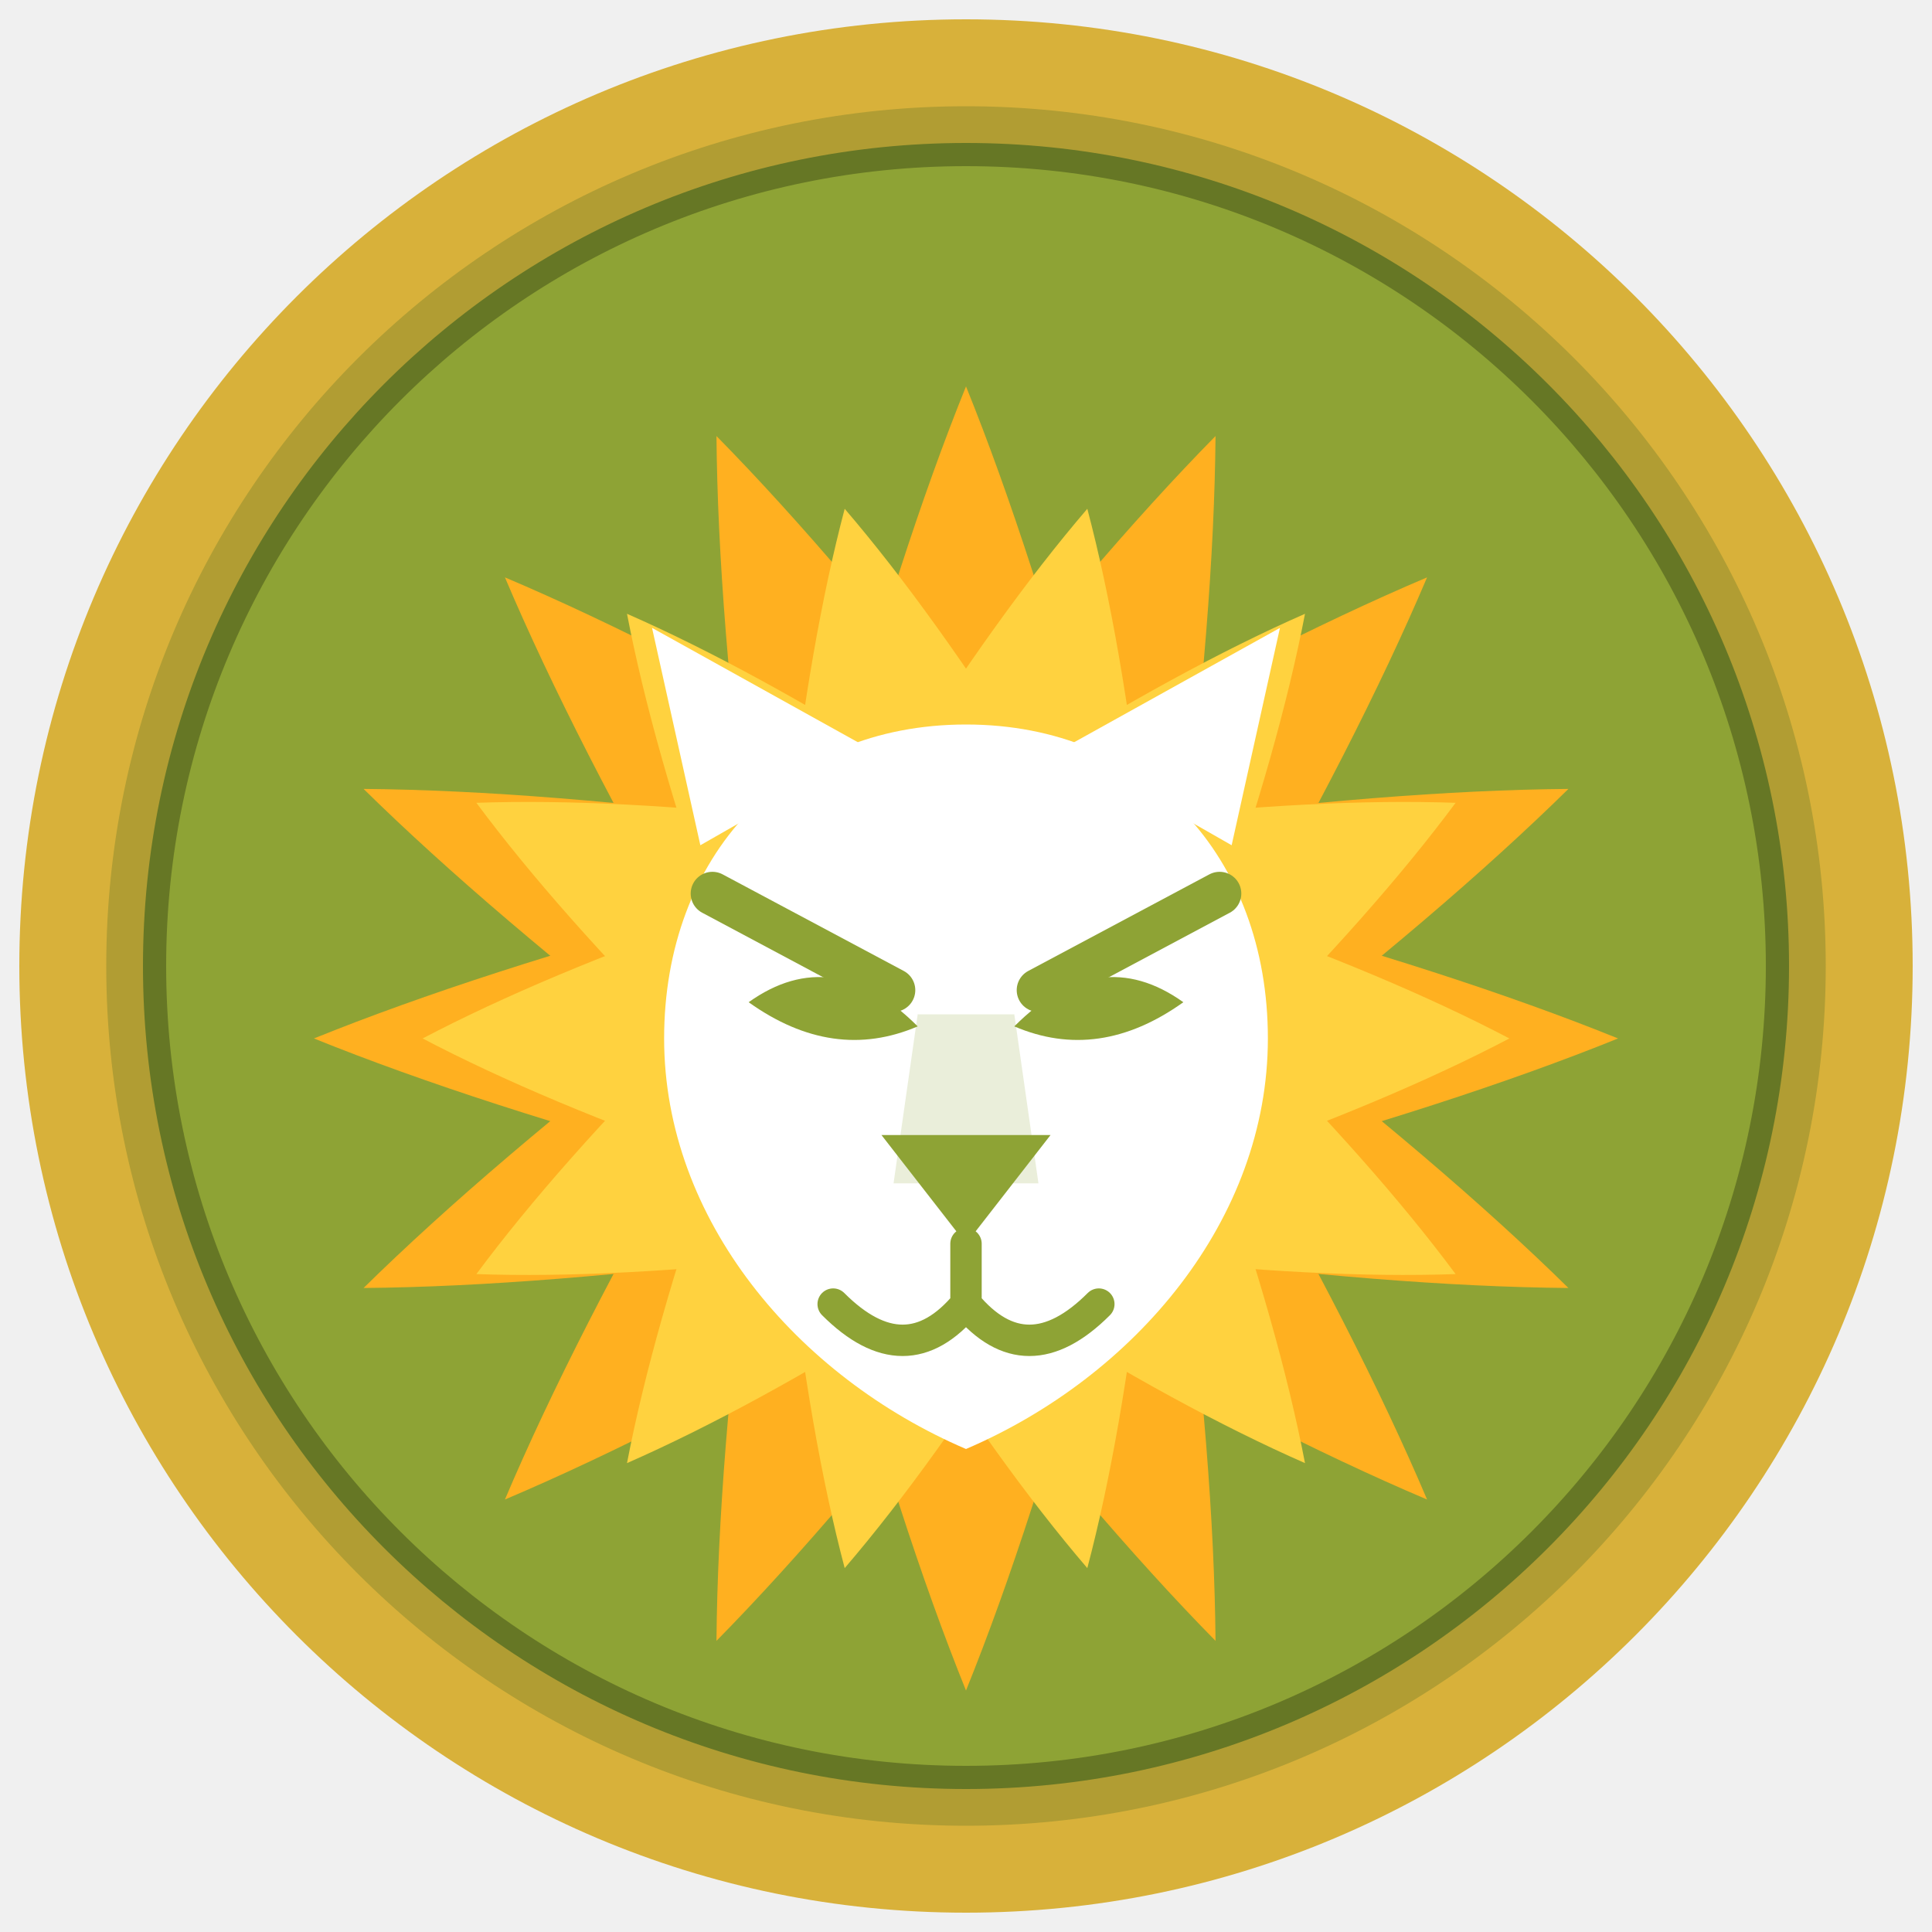
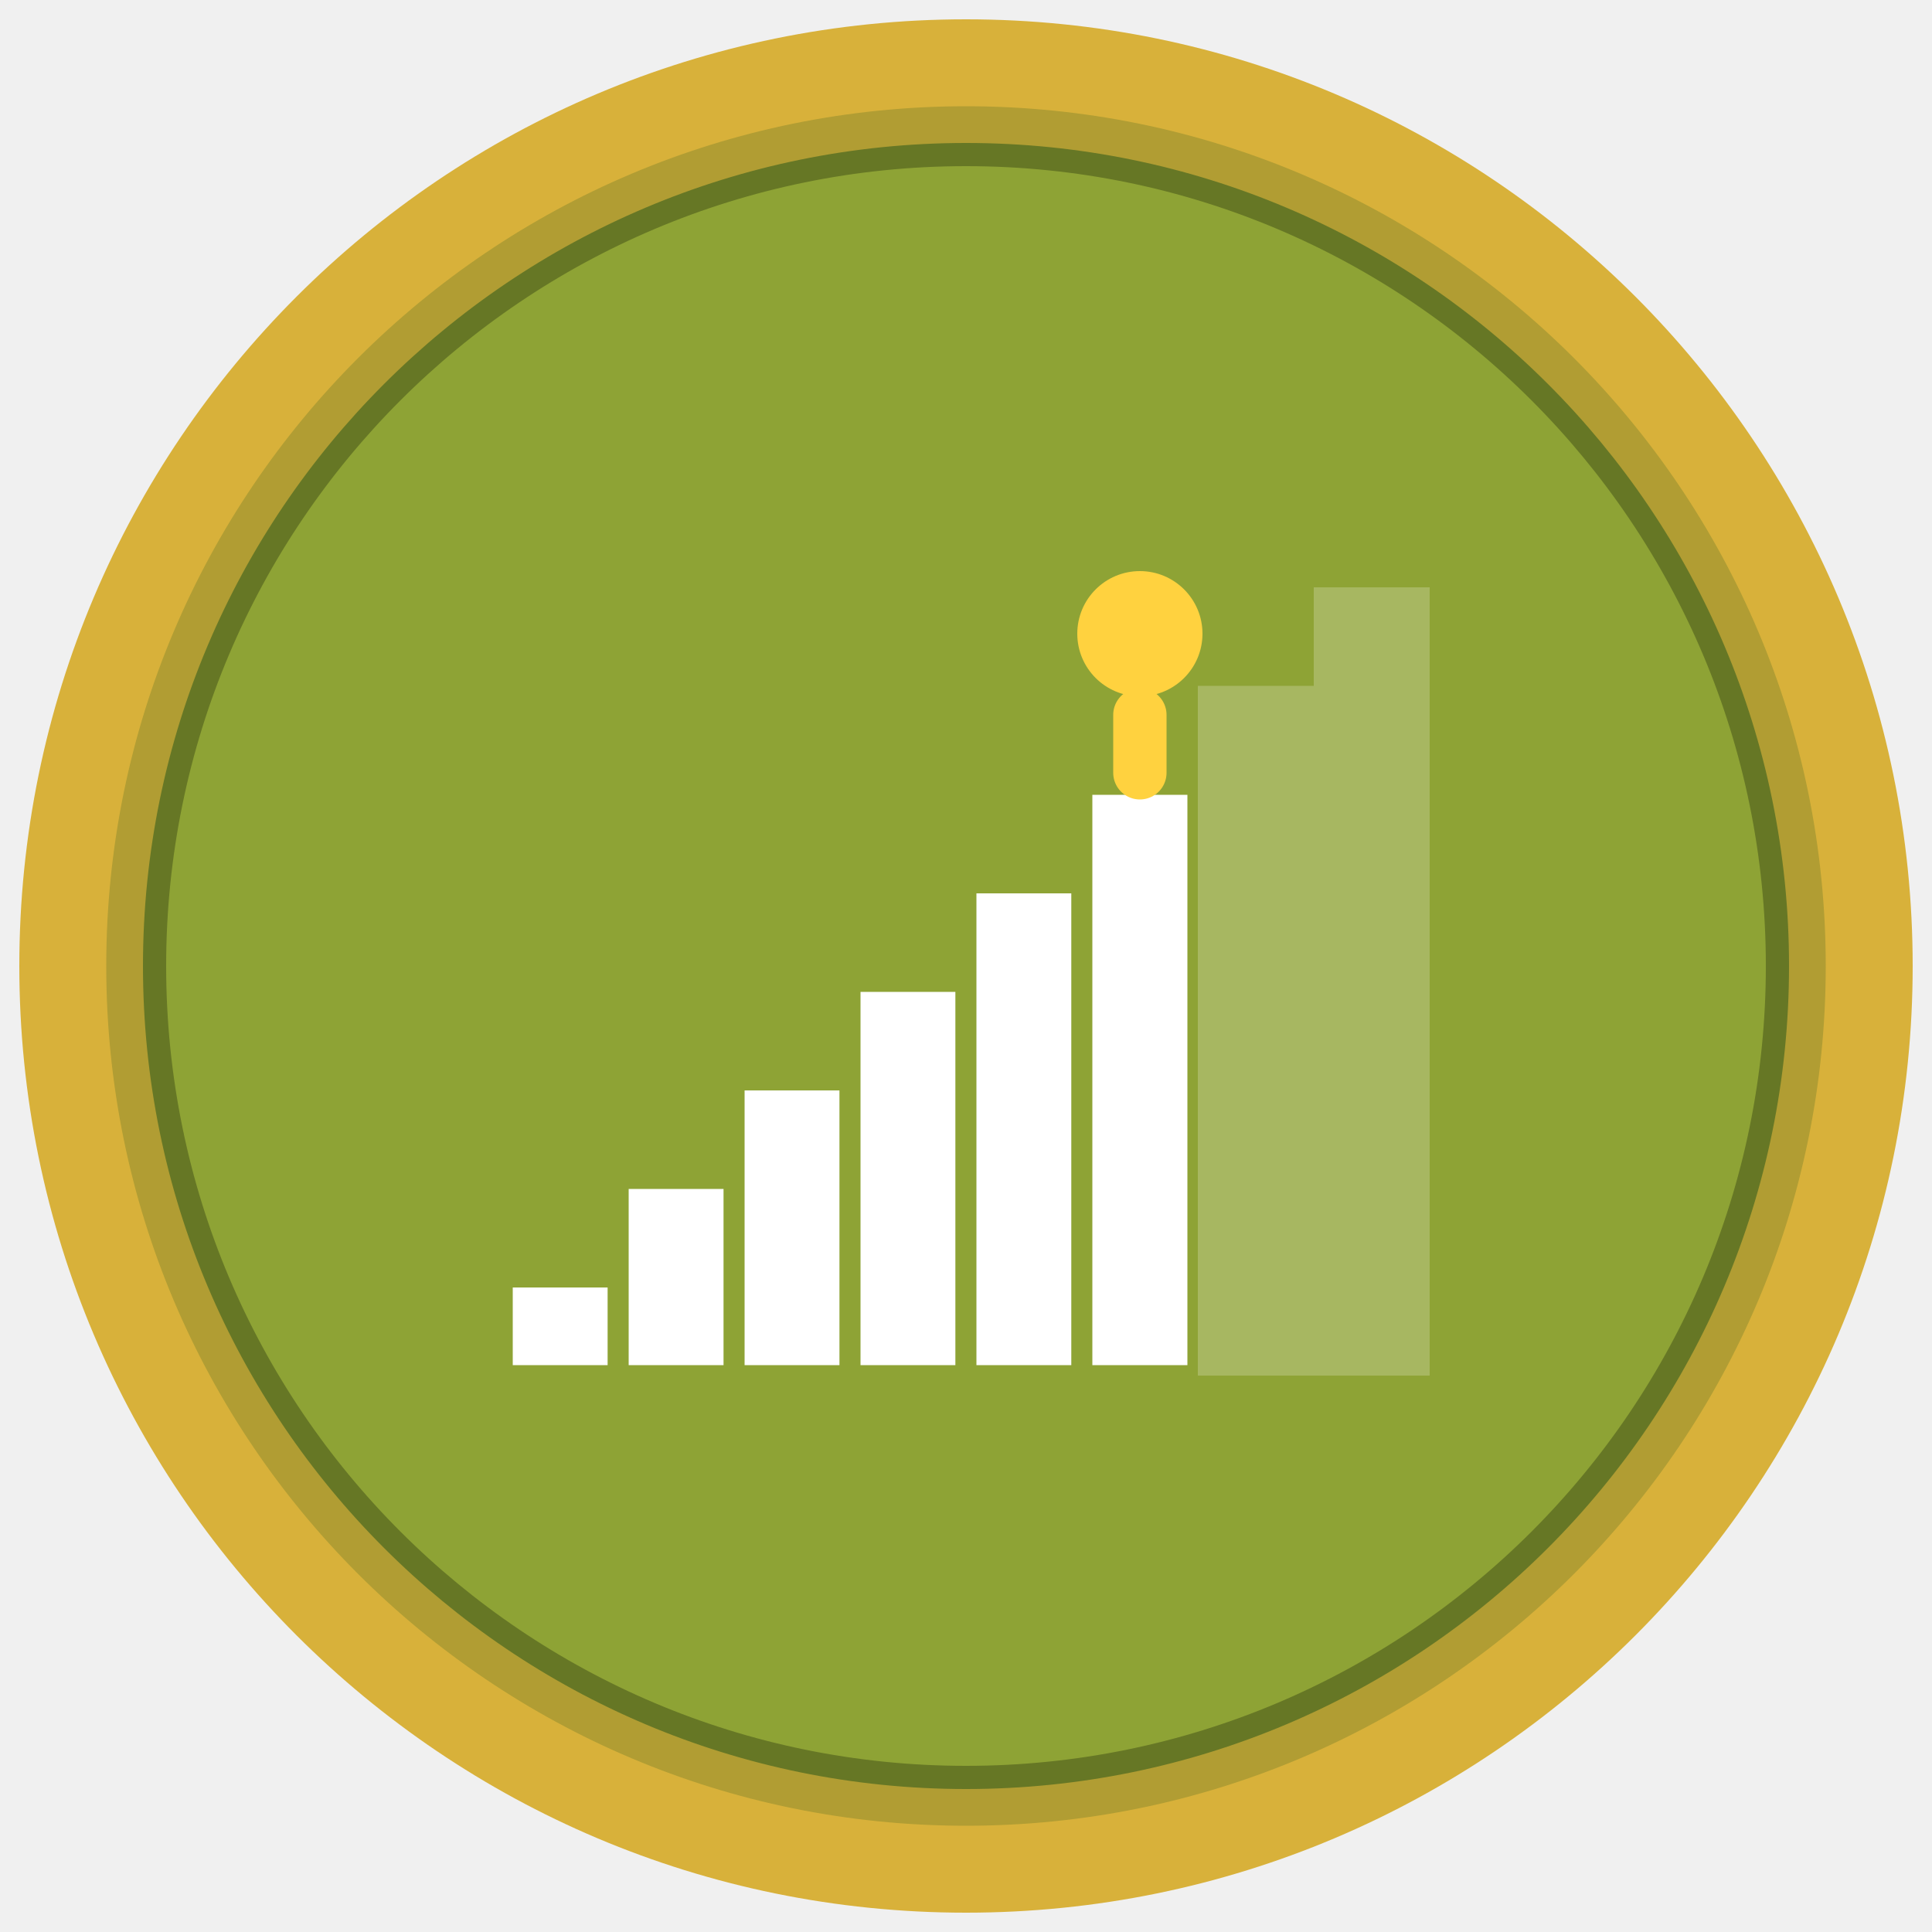
<svg xmlns="http://www.w3.org/2000/svg" viewBox="-100 -100 200 200" width="400" height="400">
  <circle r="98" fill="#D8B13A" />
  <circle r="89" fill="#667725" opacity=".35" />
  <circle r="84" fill="#8EA335" />
  <circle r="84" fill="none" stroke="#667725" stroke-width="2.4" />
-   <g transform="translate(0 0) scale(1.25)">
-     <g transform="translate(0 6)">
-       <path d="M-11,0 Q-5.5,-20.4 0,-34 Q5.5,-20.4 11,0Z" fill="#FFB020" transform="rotate(0.0) translate(0 -20)" />
-       <path d="M-11,0 Q-5.5,-20.4 0,-34 Q5.5,-20.4 11,0Z" fill="#FFB020" transform="rotate(22.5) translate(0 -20)" />
-       <path d="M-11,0 Q-5.5,-20.4 0,-34 Q5.5,-20.4 11,0Z" fill="#FFB020" transform="rotate(45.0) translate(0 -20)" />
-       <path d="M-11,0 Q-5.5,-20.4 0,-34 Q5.5,-20.4 11,0Z" fill="#FFB020" transform="rotate(67.5) translate(0 -20)" />
-       <path d="M-11,0 Q-5.5,-20.4 0,-34 Q5.5,-20.4 11,0Z" fill="#FFB020" transform="rotate(90.0) translate(0 -20)" />
-       <path d="M-11,0 Q-5.5,-20.4 0,-34 Q5.5,-20.4 11,0Z" fill="#FFB020" transform="rotate(112.5) translate(0 -20)" />
-       <path d="M-11,0 Q-5.5,-20.4 0,-34 Q5.5,-20.4 11,0Z" fill="#FFB020" transform="rotate(135.0) translate(0 -20)" />
-       <path d="M-11,0 Q-5.5,-20.4 0,-34 Q5.5,-20.4 11,0Z" fill="#FFB020" transform="rotate(157.5) translate(0 -20)" />
-       <path d="M-11,0 Q-5.5,-20.4 0,-34 Q5.5,-20.4 11,0Z" fill="#FFB020" transform="rotate(180.0) translate(0 -20)" />
-       <path d="M-11,0 Q-5.5,-20.4 0,-34 Q5.5,-20.4 11,0Z" fill="#FFB020" transform="rotate(202.5) translate(0 -20)" />
-       <path d="M-11,0 Q-5.5,-20.4 0,-34 Q5.5,-20.4 11,0Z" fill="#FFB020" transform="rotate(225.0) translate(0 -20)" />
-       <path d="M-11,0 Q-5.5,-20.4 0,-34 Q5.5,-20.4 11,0Z" fill="#FFB020" transform="rotate(247.5) translate(0 -20)" />
-       <path d="M-11,0 Q-5.5,-20.4 0,-34 Q5.5,-20.4 11,0Z" fill="#FFB020" transform="rotate(270.0) translate(0 -20)" />
-       <path d="M-11,0 Q-5.5,-20.4 0,-34 Q5.5,-20.4 11,0Z" fill="#FFB020" transform="rotate(292.5) translate(0 -20)" />
-       <path d="M-11,0 Q-5.5,-20.4 0,-34 Q5.5,-20.4 11,0Z" fill="#FFB020" transform="rotate(315.0) translate(0 -20)" />
-       <path d="M-11,0 Q-5.5,-20.4 0,-34 Q5.5,-20.4 11,0Z" fill="#FFB020" transform="rotate(337.5) translate(0 -20)" />
-       <path d="M-10.5,0 Q-5.25,-15.0 0,-25 Q5.25,-15.0 10.5,0Z" fill="#FFD23F" transform="rotate(12.9) translate(0 -20)" />
-       <path d="M-10.5,0 Q-5.25,-15.0 0,-25 Q5.25,-15.0 10.5,0Z" fill="#FFD23F" transform="rotate(38.6) translate(0 -20)" />
-       <path d="M-10.5,0 Q-5.25,-15.0 0,-25 Q5.25,-15.0 10.5,0Z" fill="#FFD23F" transform="rotate(64.3) translate(0 -20)" />
-       <path d="M-10.5,0 Q-5.25,-15.0 0,-25 Q5.25,-15.0 10.5,0Z" fill="#FFD23F" transform="rotate(90.0) translate(0 -20)" />
-       <path d="M-10.5,0 Q-5.25,-15.0 0,-25 Q5.25,-15.0 10.5,0Z" fill="#FFD23F" transform="rotate(115.7) translate(0 -20)" />
-       <path d="M-10.5,0 Q-5.25,-15.0 0,-25 Q5.25,-15.0 10.5,0Z" fill="#FFD23F" transform="rotate(141.4) translate(0 -20)" />
-       <path d="M-10.5,0 Q-5.25,-15.0 0,-25 Q5.25,-15.0 10.5,0Z" fill="#FFD23F" transform="rotate(167.1) translate(0 -20)" />
-       <path d="M-10.5,0 Q-5.25,-15.0 0,-25 Q5.25,-15.0 10.5,0Z" fill="#FFD23F" transform="rotate(192.9) translate(0 -20)" />
-       <path d="M-10.5,0 Q-5.25,-15.0 0,-25 Q5.25,-15.0 10.5,0Z" fill="#FFD23F" transform="rotate(218.6) translate(0 -20)" />
-       <path d="M-10.5,0 Q-5.25,-15.0 0,-25 Q5.25,-15.0 10.5,0Z" fill="#FFD23F" transform="rotate(244.3) translate(0 -20)" />
-       <path d="M-10.5,0 Q-5.25,-15.0 0,-25 Q5.25,-15.0 10.5,0Z" fill="#FFD23F" transform="rotate(270.0) translate(0 -20)" />
-       <path d="M-10.5,0 Q-5.25,-15.0 0,-25 Q5.25,-15.0 10.5,0Z" fill="#FFD23F" transform="rotate(295.7) translate(0 -20)" />
-       <path d="M-10.5,0 Q-5.25,-15.0 0,-25 Q5.25,-15.0 10.5,0Z" fill="#FFD23F" transform="rotate(321.4) translate(0 -20)" />
-       <path d="M-10.5,0 Q-5.25,-15.0 0,-25 Q5.25,-15.0 10.5,0Z" fill="#FFD23F" transform="rotate(347.1) translate(0 -20)" />
-     </g>
-     <g transform="translate(0 6) scale(1.0)">
-       <path d="M-22,-16 L-26,-34 L-8,-24Z M22,-16 L26,-34 L8,-24Z" fill="#FFFFFF" />
-       <path d="M0,-26 C15,-26 25,-15 25,0 C25,15 14,28 0,34 C-14,28 -25,15 -25,0 C-25,-15 -15,-26 0,-26Z" fill="#FFFFFF" />
-       <path d="M-21,-12 L-6,-4 M21,-12 L6,-4" stroke="#8EA335" stroke-width="3.6" stroke-linecap="round" />
-       <path d="M-18,-3 Q-11,-8 -4,-1 Q-11,2 -18,-3Z M18,-3 Q11,-8 4,-1 Q11,2 18,-3Z" fill="#8EA335" />
-       <path d="M-4,-2 L4,-2 L6,12 L-6,12Z" fill="#8EA335" fill-opacity=".18" />
-       <path d="M-7,8 H7 L0,17Z" fill="#8EA335" />
-       <path d="M0,17 V22 M-11,22 Q-5,28 0,22 Q5,28 11,22" stroke="#8EA335" stroke-width="2.6" fill="none" stroke-linecap="round" />
-     </g>
+   <g transform="translate(0 4) scale(1.2)">
+     <rect x="-40" y="23.5" width="10" height="8.5" fill="#FFFFFF" stroke="#8EA335" stroke-width="1.8" />
+     <rect x="-30" y="15.0" width="10" height="17.0" fill="#FFFFFF" stroke="#8EA335" stroke-width="1.8" />
+     <rect x="-20" y="6.5" width="10" height="25.5" fill="#FFFFFF" stroke="#8EA335" stroke-width="1.8" />
+     <rect x="-10" y="-2.0" width="10" height="34.0" fill="#FFFFFF" stroke="#8EA335" stroke-width="1.8" />
+     <rect x="0" y="-10.5" width="10" height="42.5" fill="#FFFFFF" stroke="#8EA335" stroke-width="1.8" />
+     <rect x="10" y="-19.0" width="10" height="51.0" fill="#FFFFFF" stroke="#8EA335" stroke-width="1.8" />
+     <rect x="20" y="-27.5" width="10" height="59.5" fill="#FFFFFF" opacity=".22" />
+     <rect x="30" y="-36.0" width="10" height="68.0" fill="#FFFFFF" opacity=".22" />
+     <circle cx="15.0" cy="-32.0" r="5.4" fill="#FFD23F" />
+     <path d="M15.0,-25.0 V-20.0" stroke="#FFD23F" stroke-width="4.6" stroke-linecap="round" />
  </g>
</svg>
